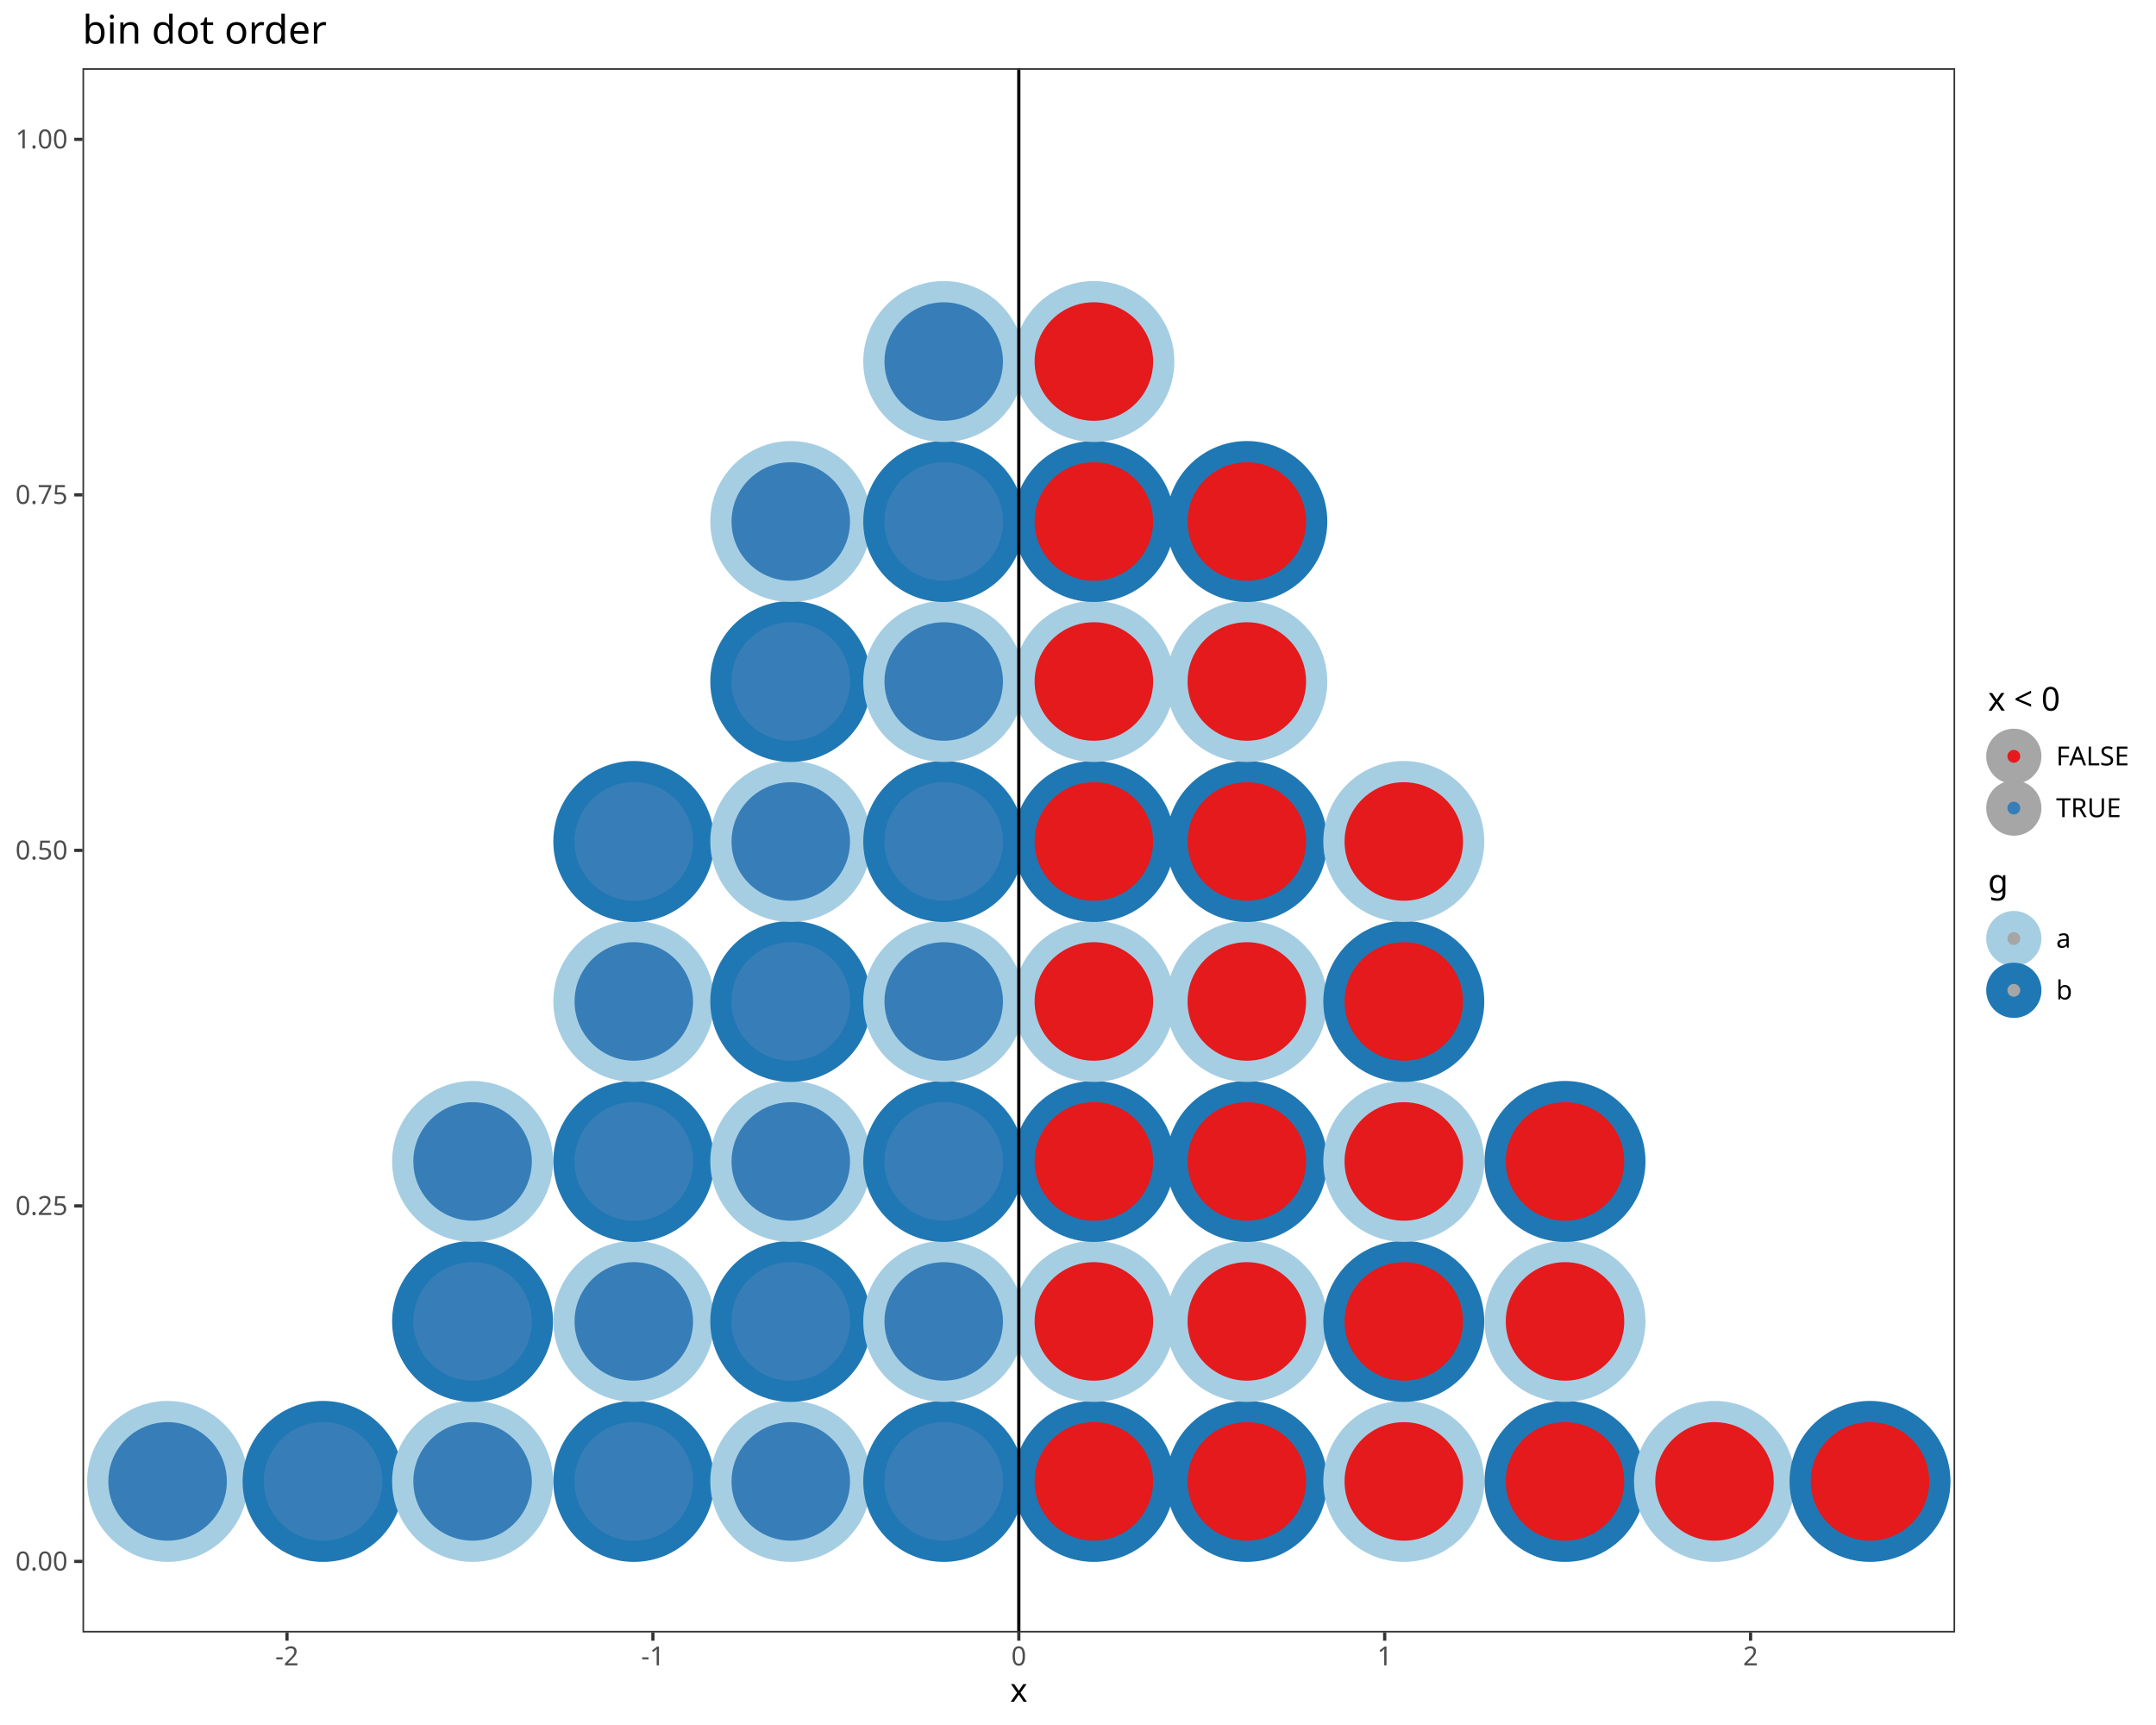
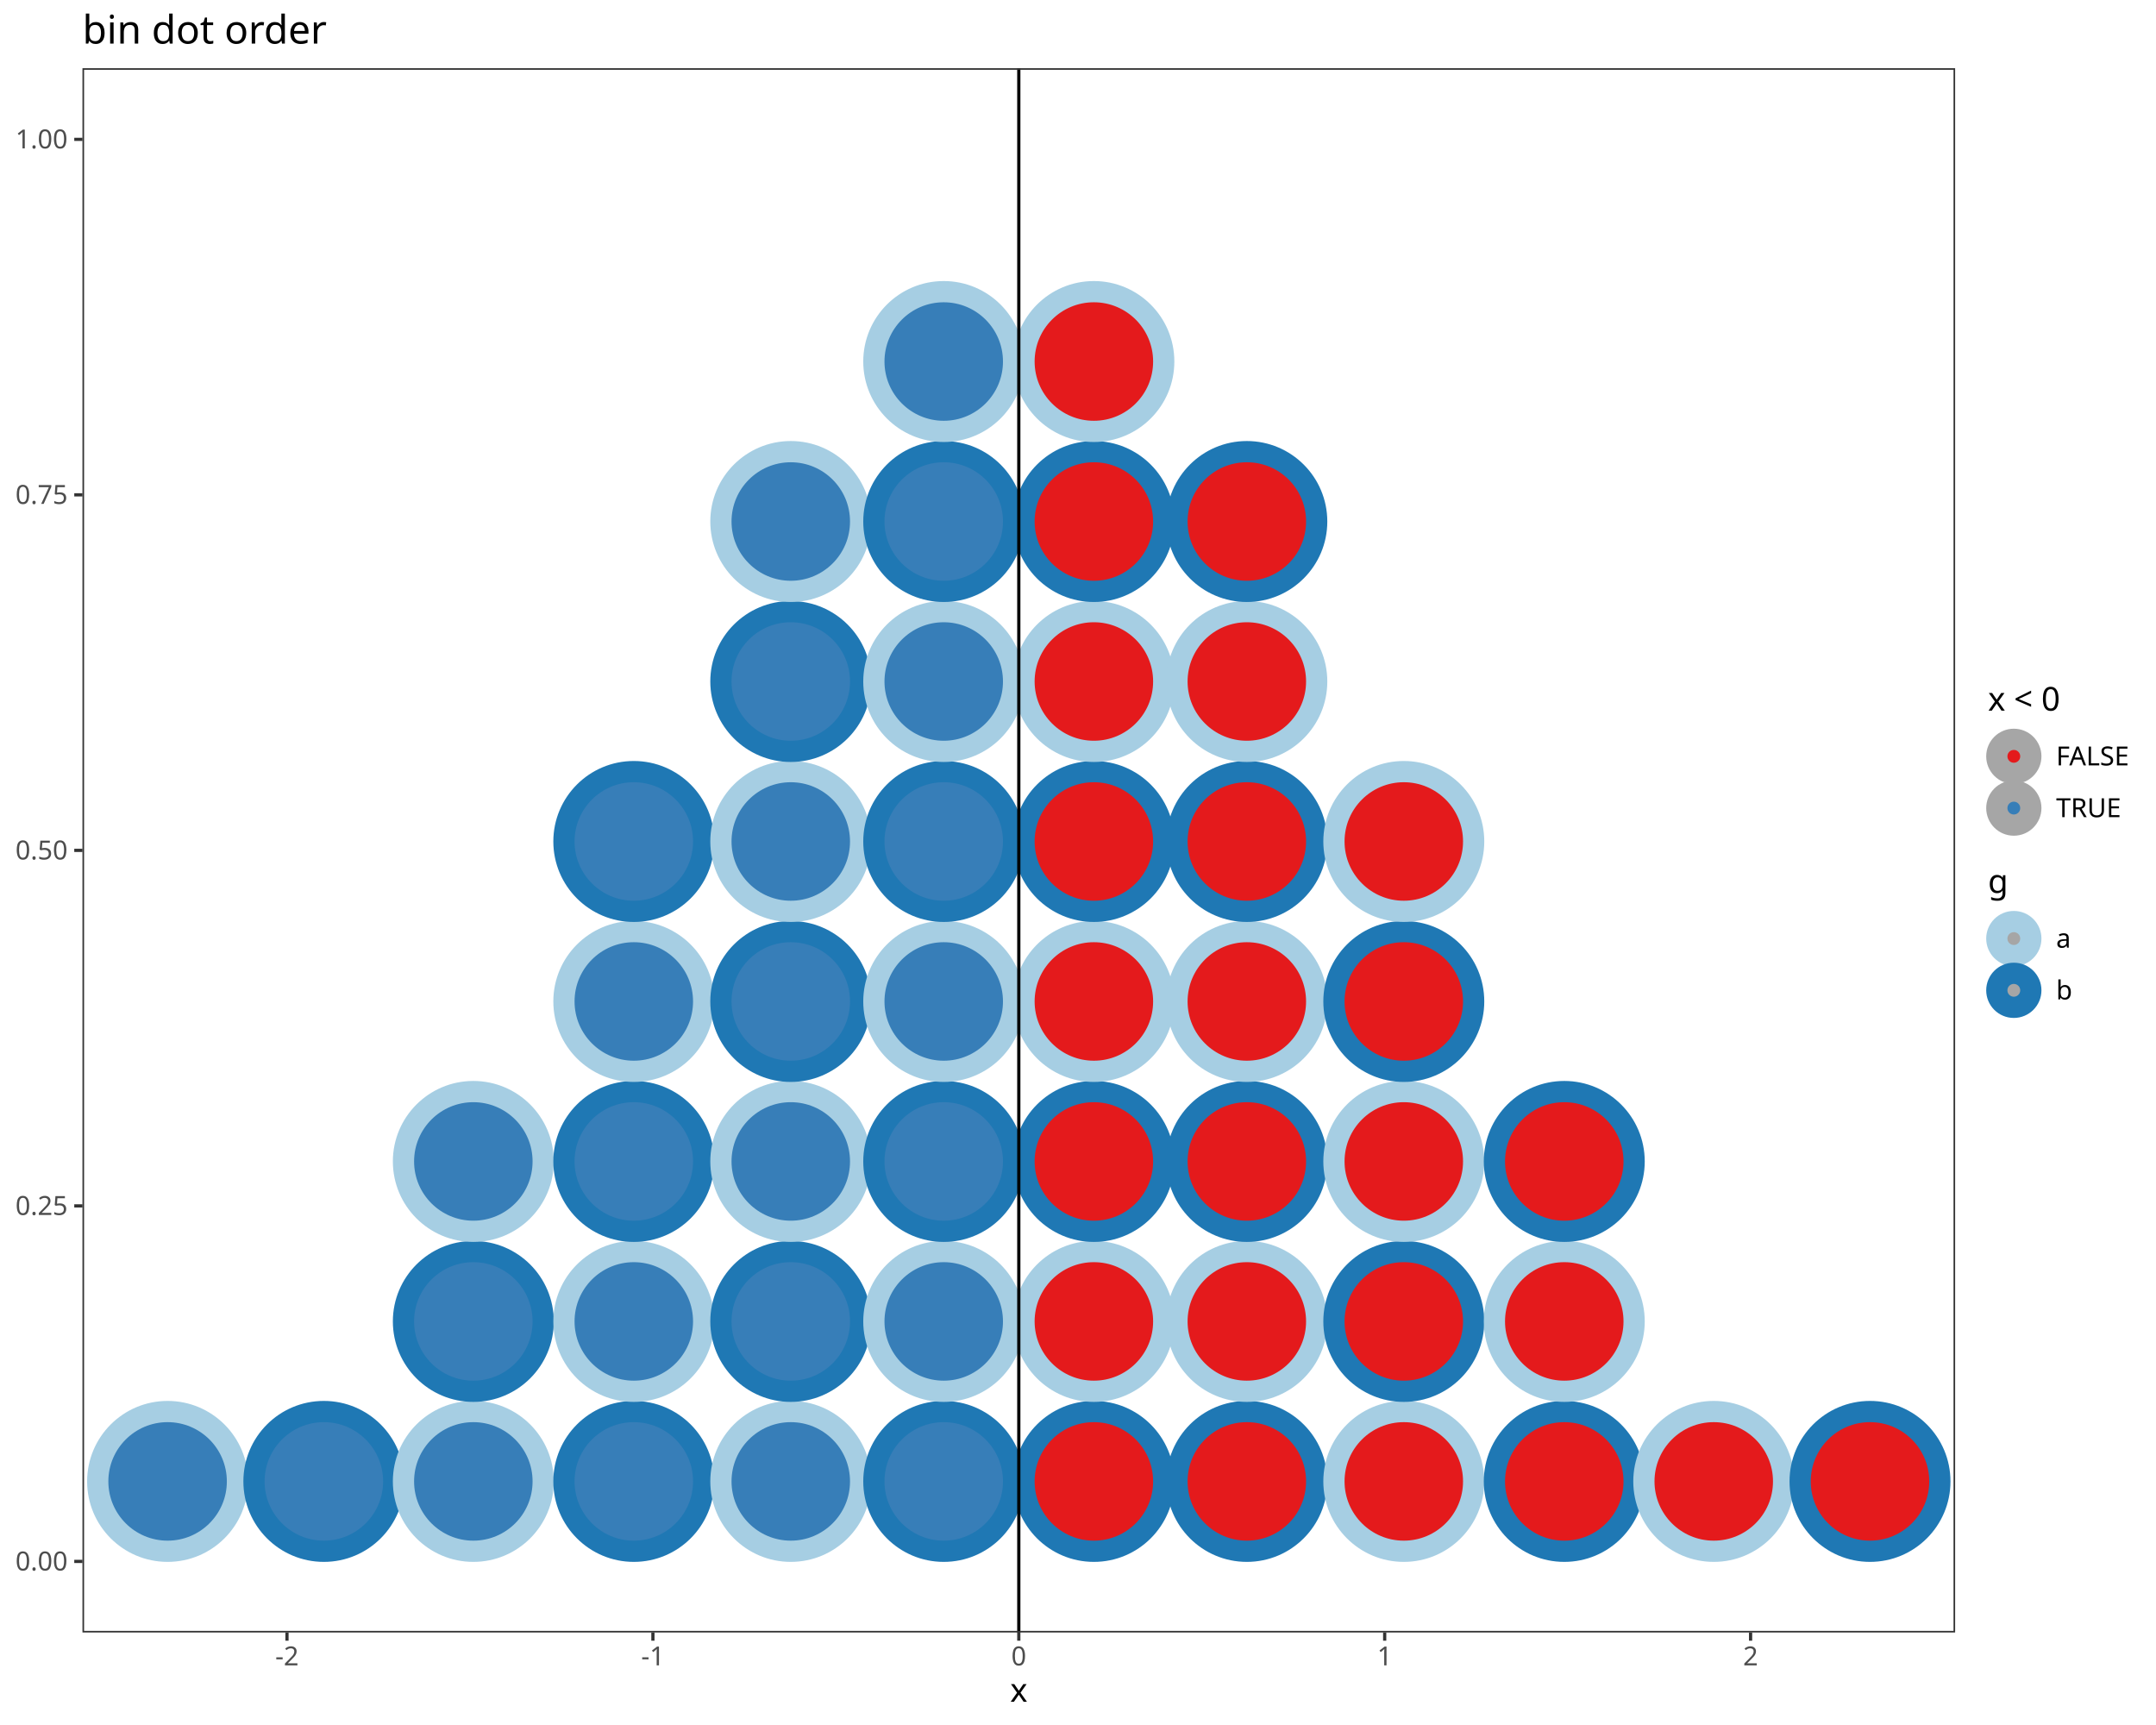
<svg xmlns="http://www.w3.org/2000/svg" class="svglite" data-engine-version="2.0" width="720.00pt" height="576.00pt" viewBox="0 0 720.00 576.00">
  <defs>
    <style type="text/css">
    .svglite line, .svglite polyline, .svglite polygon, .svglite path, .svglite rect, .svglite circle {
      fill: none;
      stroke: #000000;
      stroke-linecap: round;
      stroke-linejoin: round;
      stroke-miterlimit: 10.00;
    }
  </style>
  </defs>
  <rect width="100%" height="100%" style="stroke: none; fill: #FFFFFF;" />
  <defs>
    <clipPath id="cpMC4wMHw3MjAuMDB8MC4wMHw1NzYuMDA=">
      <rect x="0.00" y="0.00" width="720.00" height="576.00" />
    </clipPath>
  </defs>
  <g clip-path="url(#cpMC4wMHw3MjAuMDB8MC4wMHw1NzYuMDA=)">
    <rect x="0.00" y="0.00" width="720.00" height="576.00" style="stroke-width: 1.07; stroke: #FFFFFF; fill: #FFFFFF;" />
  </g>
  <defs>
    <clipPath id="cpMjcuNTR8NjUyLjkyfDIyLjc4fDU0NS4xMQ==">
      <rect x="27.54" y="22.78" width="625.38" height="522.33" />
    </clipPath>
  </defs>
  <g clip-path="url(#cpMjcuNTR8NjUyLjkyfDIyLjc4fDU0NS4xMQ==)">
    <rect x="27.54" y="22.78" width="625.38" height="522.33" style="stroke-width: 1.07; stroke: none; fill: #FFFFFF;" />
    <circle cx="55.97" cy="494.66" r="23.33" style="stroke-width: 7.09; stroke: #A6CEE3; fill: #377EB8;" />
-     <circle cx="107.89" cy="494.66" r="23.33" style="stroke-width: 7.09; stroke: #1F78B4; fill: #377EB8;" />
-     <circle cx="157.82" cy="494.66" r="23.33" style="stroke-width: 7.09; stroke: #A6CEE3; fill: #377EB8;" />
-     <circle cx="157.82" cy="441.24" r="23.33" style="stroke-width: 7.09; stroke: #1F78B4; fill: #377EB8;" />
-     <circle cx="157.82" cy="387.82" r="23.33" style="stroke-width: 7.09; stroke: #A6CEE3; fill: #377EB8;" />
+     <circle cx="108.15" cy="494.66" r="23.33" style="stroke-width: 7.09; stroke: #1F78B4; fill: #377EB8;" />
+     <circle cx="158.07" cy="494.66" r="23.33" style="stroke-width: 7.09; stroke: #A6CEE3; fill: #377EB8;" />
+     <circle cx="158.07" cy="441.24" r="23.33" style="stroke-width: 7.09; stroke: #1F78B4; fill: #377EB8;" />
+     <circle cx="158.07" cy="387.82" r="23.33" style="stroke-width: 7.09; stroke: #A6CEE3; fill: #377EB8;" />
    <circle cx="211.66" cy="494.66" r="23.33" style="stroke-width: 7.09; stroke: #1F78B4; fill: #377EB8;" />
    <circle cx="211.66" cy="441.24" r="23.33" style="stroke-width: 7.09; stroke: #A6CEE3; fill: #377EB8;" />
    <circle cx="211.66" cy="387.82" r="23.33" style="stroke-width: 7.09; stroke: #1F78B4; fill: #377EB8;" />
    <circle cx="211.66" cy="334.40" r="23.33" style="stroke-width: 7.09; stroke: #A6CEE3; fill: #377EB8;" />
    <circle cx="211.66" cy="280.98" r="23.33" style="stroke-width: 7.09; stroke: #1F78B4; fill: #377EB8;" />
    <circle cx="264.08" cy="494.66" r="23.33" style="stroke-width: 7.09; stroke: #A6CEE3; fill: #377EB8;" />
    <circle cx="264.08" cy="441.24" r="23.33" style="stroke-width: 7.09; stroke: #1F78B4; fill: #377EB8;" />
    <circle cx="264.08" cy="387.82" r="23.33" style="stroke-width: 7.09; stroke: #A6CEE3; fill: #377EB8;" />
    <circle cx="264.08" cy="334.40" r="23.33" style="stroke-width: 7.09; stroke: #1F78B4; fill: #377EB8;" />
    <circle cx="264.08" cy="280.98" r="23.33" style="stroke-width: 7.09; stroke: #A6CEE3; fill: #377EB8;" />
    <circle cx="264.08" cy="227.56" r="23.33" style="stroke-width: 7.09; stroke: #1F78B4; fill: #377EB8;" />
    <circle cx="264.08" cy="174.14" r="23.33" style="stroke-width: 7.09; stroke: #A6CEE3; fill: #377EB8;" />
    <circle cx="315.16" cy="494.66" r="23.33" style="stroke-width: 7.09; stroke: #1F78B4; fill: #377EB8;" />
    <circle cx="315.16" cy="441.24" r="23.33" style="stroke-width: 7.09; stroke: #A6CEE3; fill: #377EB8;" />
    <circle cx="315.16" cy="387.82" r="23.33" style="stroke-width: 7.09; stroke: #1F78B4; fill: #377EB8;" />
    <circle cx="315.16" cy="334.40" r="23.33" style="stroke-width: 7.09; stroke: #A6CEE3; fill: #377EB8;" />
    <circle cx="315.16" cy="280.98" r="23.33" style="stroke-width: 7.09; stroke: #1F78B4; fill: #377EB8;" />
    <circle cx="315.16" cy="227.56" r="23.33" style="stroke-width: 7.09; stroke: #A6CEE3; fill: #377EB8;" />
    <circle cx="315.16" cy="174.14" r="23.33" style="stroke-width: 7.09; stroke: #1F78B4; fill: #377EB8;" />
    <circle cx="315.16" cy="120.72" r="23.33" style="stroke-width: 7.09; stroke: #A6CEE3; fill: #377EB8;" />
    <circle cx="365.30" cy="494.66" r="23.33" style="stroke-width: 7.09; stroke: #1F78B4; fill: #E41A1C;" />
    <circle cx="365.30" cy="441.24" r="23.33" style="stroke-width: 7.09; stroke: #A6CEE3; fill: #E41A1C;" />
    <circle cx="365.30" cy="387.82" r="23.33" style="stroke-width: 7.09; stroke: #1F78B4; fill: #E41A1C;" />
    <circle cx="365.30" cy="334.40" r="23.33" style="stroke-width: 7.09; stroke: #A6CEE3; fill: #E41A1C;" />
    <circle cx="365.30" cy="280.98" r="23.33" style="stroke-width: 7.09; stroke: #1F78B4; fill: #E41A1C;" />
    <circle cx="365.30" cy="227.56" r="23.33" style="stroke-width: 7.09; stroke: #A6CEE3; fill: #E41A1C;" />
    <circle cx="365.30" cy="174.14" r="23.33" style="stroke-width: 7.09; stroke: #1F78B4; fill: #E41A1C;" />
    <circle cx="365.30" cy="120.72" r="23.33" style="stroke-width: 7.09; stroke: #A6CEE3; fill: #E41A1C;" />
    <circle cx="416.38" cy="494.66" r="23.33" style="stroke-width: 7.09; stroke: #1F78B4; fill: #E41A1C;" />
    <circle cx="416.38" cy="441.24" r="23.33" style="stroke-width: 7.09; stroke: #A6CEE3; fill: #E41A1C;" />
    <circle cx="416.38" cy="387.82" r="23.33" style="stroke-width: 7.09; stroke: #1F78B4; fill: #E41A1C;" />
    <circle cx="416.38" cy="334.40" r="23.33" style="stroke-width: 7.09; stroke: #A6CEE3; fill: #E41A1C;" />
    <circle cx="416.38" cy="280.98" r="23.33" style="stroke-width: 7.09; stroke: #1F78B4; fill: #E41A1C;" />
    <circle cx="416.38" cy="227.56" r="23.33" style="stroke-width: 7.09; stroke: #A6CEE3; fill: #E41A1C;" />
    <circle cx="416.38" cy="174.14" r="23.33" style="stroke-width: 7.09; stroke: #1F78B4; fill: #E41A1C;" />
    <circle cx="468.80" cy="494.66" r="23.33" style="stroke-width: 7.09; stroke: #A6CEE3; fill: #E41A1C;" />
    <circle cx="468.80" cy="441.24" r="23.33" style="stroke-width: 7.09; stroke: #1F78B4; fill: #E41A1C;" />
    <circle cx="468.80" cy="387.82" r="23.33" style="stroke-width: 7.09; stroke: #A6CEE3; fill: #E41A1C;" />
    <circle cx="468.80" cy="334.40" r="23.33" style="stroke-width: 7.09; stroke: #1F78B4; fill: #E41A1C;" />
    <circle cx="468.80" cy="280.98" r="23.33" style="stroke-width: 7.09; stroke: #A6CEE3; fill: #E41A1C;" />
-     <circle cx="522.64" cy="494.66" r="23.33" style="stroke-width: 7.09; stroke: #1F78B4; fill: #E41A1C;" />
-     <circle cx="522.64" cy="441.24" r="23.33" style="stroke-width: 7.09; stroke: #A6CEE3; fill: #E41A1C;" />
-     <circle cx="522.64" cy="387.82" r="23.33" style="stroke-width: 7.09; stroke: #1F78B4; fill: #E41A1C;" />
-     <circle cx="572.56" cy="494.66" r="23.33" style="stroke-width: 7.09; stroke: #A6CEE3; fill: #E41A1C;" />
+     <circle cx="522.39" cy="494.66" r="23.33" style="stroke-width: 7.09; stroke: #1F78B4; fill: #E41A1C;" />
+     <circle cx="522.39" cy="441.24" r="23.33" style="stroke-width: 7.09; stroke: #A6CEE3; fill: #E41A1C;" />
+     <circle cx="522.39" cy="387.82" r="23.33" style="stroke-width: 7.09; stroke: #1F78B4; fill: #E41A1C;" />
+     <circle cx="572.31" cy="494.66" r="23.33" style="stroke-width: 7.09; stroke: #A6CEE3; fill: #E41A1C;" />
    <circle cx="624.49" cy="494.66" r="23.33" style="stroke-width: 7.09; stroke: #1F78B4; fill: #E41A1C;" />
    <line x1="340.23" y1="545.11" x2="340.23" y2="22.78" style="stroke-width: 1.07; stroke-linecap: butt;" />
    <rect x="27.54" y="22.78" width="625.38" height="522.33" style="stroke-width: 1.07; stroke: #333333;" />
  </g>
  <g clip-path="url(#cpMC4wMHw3MjAuMDB8MC4wMHw1NzYuMDA=)">
    <text x="22.61" y="524.40" text-anchor="end" style="font-size: 8.80px; fill: #4D4D4D; font-family: sans;" textLength="17.13px" lengthAdjust="spacingAndGlyphs">0.00</text>
    <text x="22.61" y="405.69" text-anchor="end" style="font-size: 8.80px; fill: #4D4D4D; font-family: sans;" textLength="17.13px" lengthAdjust="spacingAndGlyphs">0.25</text>
    <text x="22.61" y="286.98" text-anchor="end" style="font-size: 8.80px; fill: #4D4D4D; font-family: sans;" textLength="17.13px" lengthAdjust="spacingAndGlyphs">0.50</text>
    <text x="22.61" y="168.26" text-anchor="end" style="font-size: 8.80px; fill: #4D4D4D; font-family: sans;" textLength="17.13px" lengthAdjust="spacingAndGlyphs">0.75</text>
    <text x="22.61" y="49.55" text-anchor="end" style="font-size: 8.80px; fill: #4D4D4D; font-family: sans;" textLength="17.13px" lengthAdjust="spacingAndGlyphs">1.00</text>
    <polyline points="24.80,521.37 27.54,521.37 " style="stroke-width: 1.07; stroke: #333333; stroke-linecap: butt;" />
    <polyline points="24.80,402.66 27.54,402.66 " style="stroke-width: 1.07; stroke: #333333; stroke-linecap: butt;" />
    <polyline points="24.80,283.95 27.54,283.95 " style="stroke-width: 1.07; stroke: #333333; stroke-linecap: butt;" />
    <polyline points="24.80,165.24 27.54,165.24 " style="stroke-width: 1.07; stroke: #333333; stroke-linecap: butt;" />
    <polyline points="24.80,46.53 27.54,46.53 " style="stroke-width: 1.07; stroke: #333333; stroke-linecap: butt;" />
    <polyline points="95.84,547.85 95.84,545.11 " style="stroke-width: 1.07; stroke: #333333; stroke-linecap: butt;" />
    <polyline points="218.04,547.85 218.04,545.11 " style="stroke-width: 1.07; stroke: #333333; stroke-linecap: butt;" />
    <polyline points="340.23,547.85 340.23,545.11 " style="stroke-width: 1.07; stroke: #333333; stroke-linecap: butt;" />
    <polyline points="462.42,547.85 462.42,545.11 " style="stroke-width: 1.07; stroke: #333333; stroke-linecap: butt;" />
    <polyline points="584.61,547.85 584.61,545.11 " style="stroke-width: 1.07; stroke: #333333; stroke-linecap: butt;" />
    <text x="95.84" y="556.10" text-anchor="middle" style="font-size: 8.80px; fill: #4D4D4D; font-family: sans;" textLength="7.82px" lengthAdjust="spacingAndGlyphs">-2</text>
    <text x="218.04" y="556.10" text-anchor="middle" style="font-size: 8.80px; fill: #4D4D4D; font-family: sans;" textLength="7.82px" lengthAdjust="spacingAndGlyphs">-1</text>
    <text x="340.23" y="556.10" text-anchor="middle" style="font-size: 8.80px; fill: #4D4D4D; font-family: sans;" textLength="4.89px" lengthAdjust="spacingAndGlyphs">0</text>
    <text x="462.42" y="556.10" text-anchor="middle" style="font-size: 8.80px; fill: #4D4D4D; font-family: sans;" textLength="4.89px" lengthAdjust="spacingAndGlyphs">1</text>
    <text x="584.61" y="556.10" text-anchor="middle" style="font-size: 8.80px; fill: #4D4D4D; font-family: sans;" textLength="4.89px" lengthAdjust="spacingAndGlyphs">2</text>
    <text x="340.23" y="568.24" text-anchor="middle" style="font-size: 11.00px; font-family: sans;" textLength="5.50px" lengthAdjust="spacingAndGlyphs">x</text>
    <rect x="663.88" y="228.58" width="50.64" height="49.89" style="stroke-width: 1.07; stroke: none; fill: #FFFFFF;" />
    <text x="663.88" y="237.29" style="font-size: 11.00px; font-family: sans;" textLength="24.16px" lengthAdjust="spacingAndGlyphs">x &lt; 0</text>
    <rect x="663.88" y="243.91" width="17.28" height="17.28" style="stroke-width: 1.07; stroke: none; fill: #FFFFFF;" />
    <circle cx="672.52" cy="252.55" r="5.68" style="stroke-width: 7.09; stroke: #A6A6A6; fill: #E41A1C;" />
    <rect x="663.88" y="261.19" width="17.28" height="17.28" style="stroke-width: 1.07; stroke: none; fill: #FFFFFF;" />
    <circle cx="672.52" cy="269.83" r="5.68" style="stroke-width: 7.09; stroke: #A6A6A6; fill: #377EB8;" />
    <text x="686.64" y="255.58" style="font-size: 8.80px; font-family: sans;" textLength="27.88px" lengthAdjust="spacingAndGlyphs">FALSE</text>
    <text x="686.64" y="272.86" style="font-size: 8.80px; font-family: sans;" textLength="23.96px" lengthAdjust="spacingAndGlyphs">TRUE</text>
    <rect x="663.88" y="289.43" width="27.65" height="49.89" style="stroke-width: 1.07; stroke: none; fill: #FFFFFF;" />
    <text x="663.88" y="298.14" style="font-size: 11.00px; font-family: sans;" textLength="6.12px" lengthAdjust="spacingAndGlyphs">g</text>
    <rect x="663.88" y="304.76" width="17.28" height="17.28" style="stroke-width: 1.07; stroke: none; fill: #FFFFFF;" />
    <circle cx="672.52" cy="313.40" r="5.68" style="stroke-width: 7.09; stroke: #A6CEE3; fill: #A6A6A6;" />
    <rect x="663.88" y="322.04" width="17.28" height="17.28" style="stroke-width: 1.07; stroke: none; fill: #FFFFFF;" />
    <circle cx="672.52" cy="330.68" r="5.68" style="stroke-width: 7.09; stroke: #1F78B4; fill: #A6A6A6;" />
    <text x="686.64" y="316.43" style="font-size: 8.80px; font-family: sans;" textLength="4.89px" lengthAdjust="spacingAndGlyphs">a</text>
    <text x="686.64" y="333.71" style="font-size: 8.80px; font-family: sans;" textLength="4.89px" lengthAdjust="spacingAndGlyphs">b</text>
    <text x="27.54" y="14.56" style="font-size: 13.20px; font-family: sans;" textLength="74.12px" lengthAdjust="spacingAndGlyphs">bin dot order</text>
  </g>
</svg>
